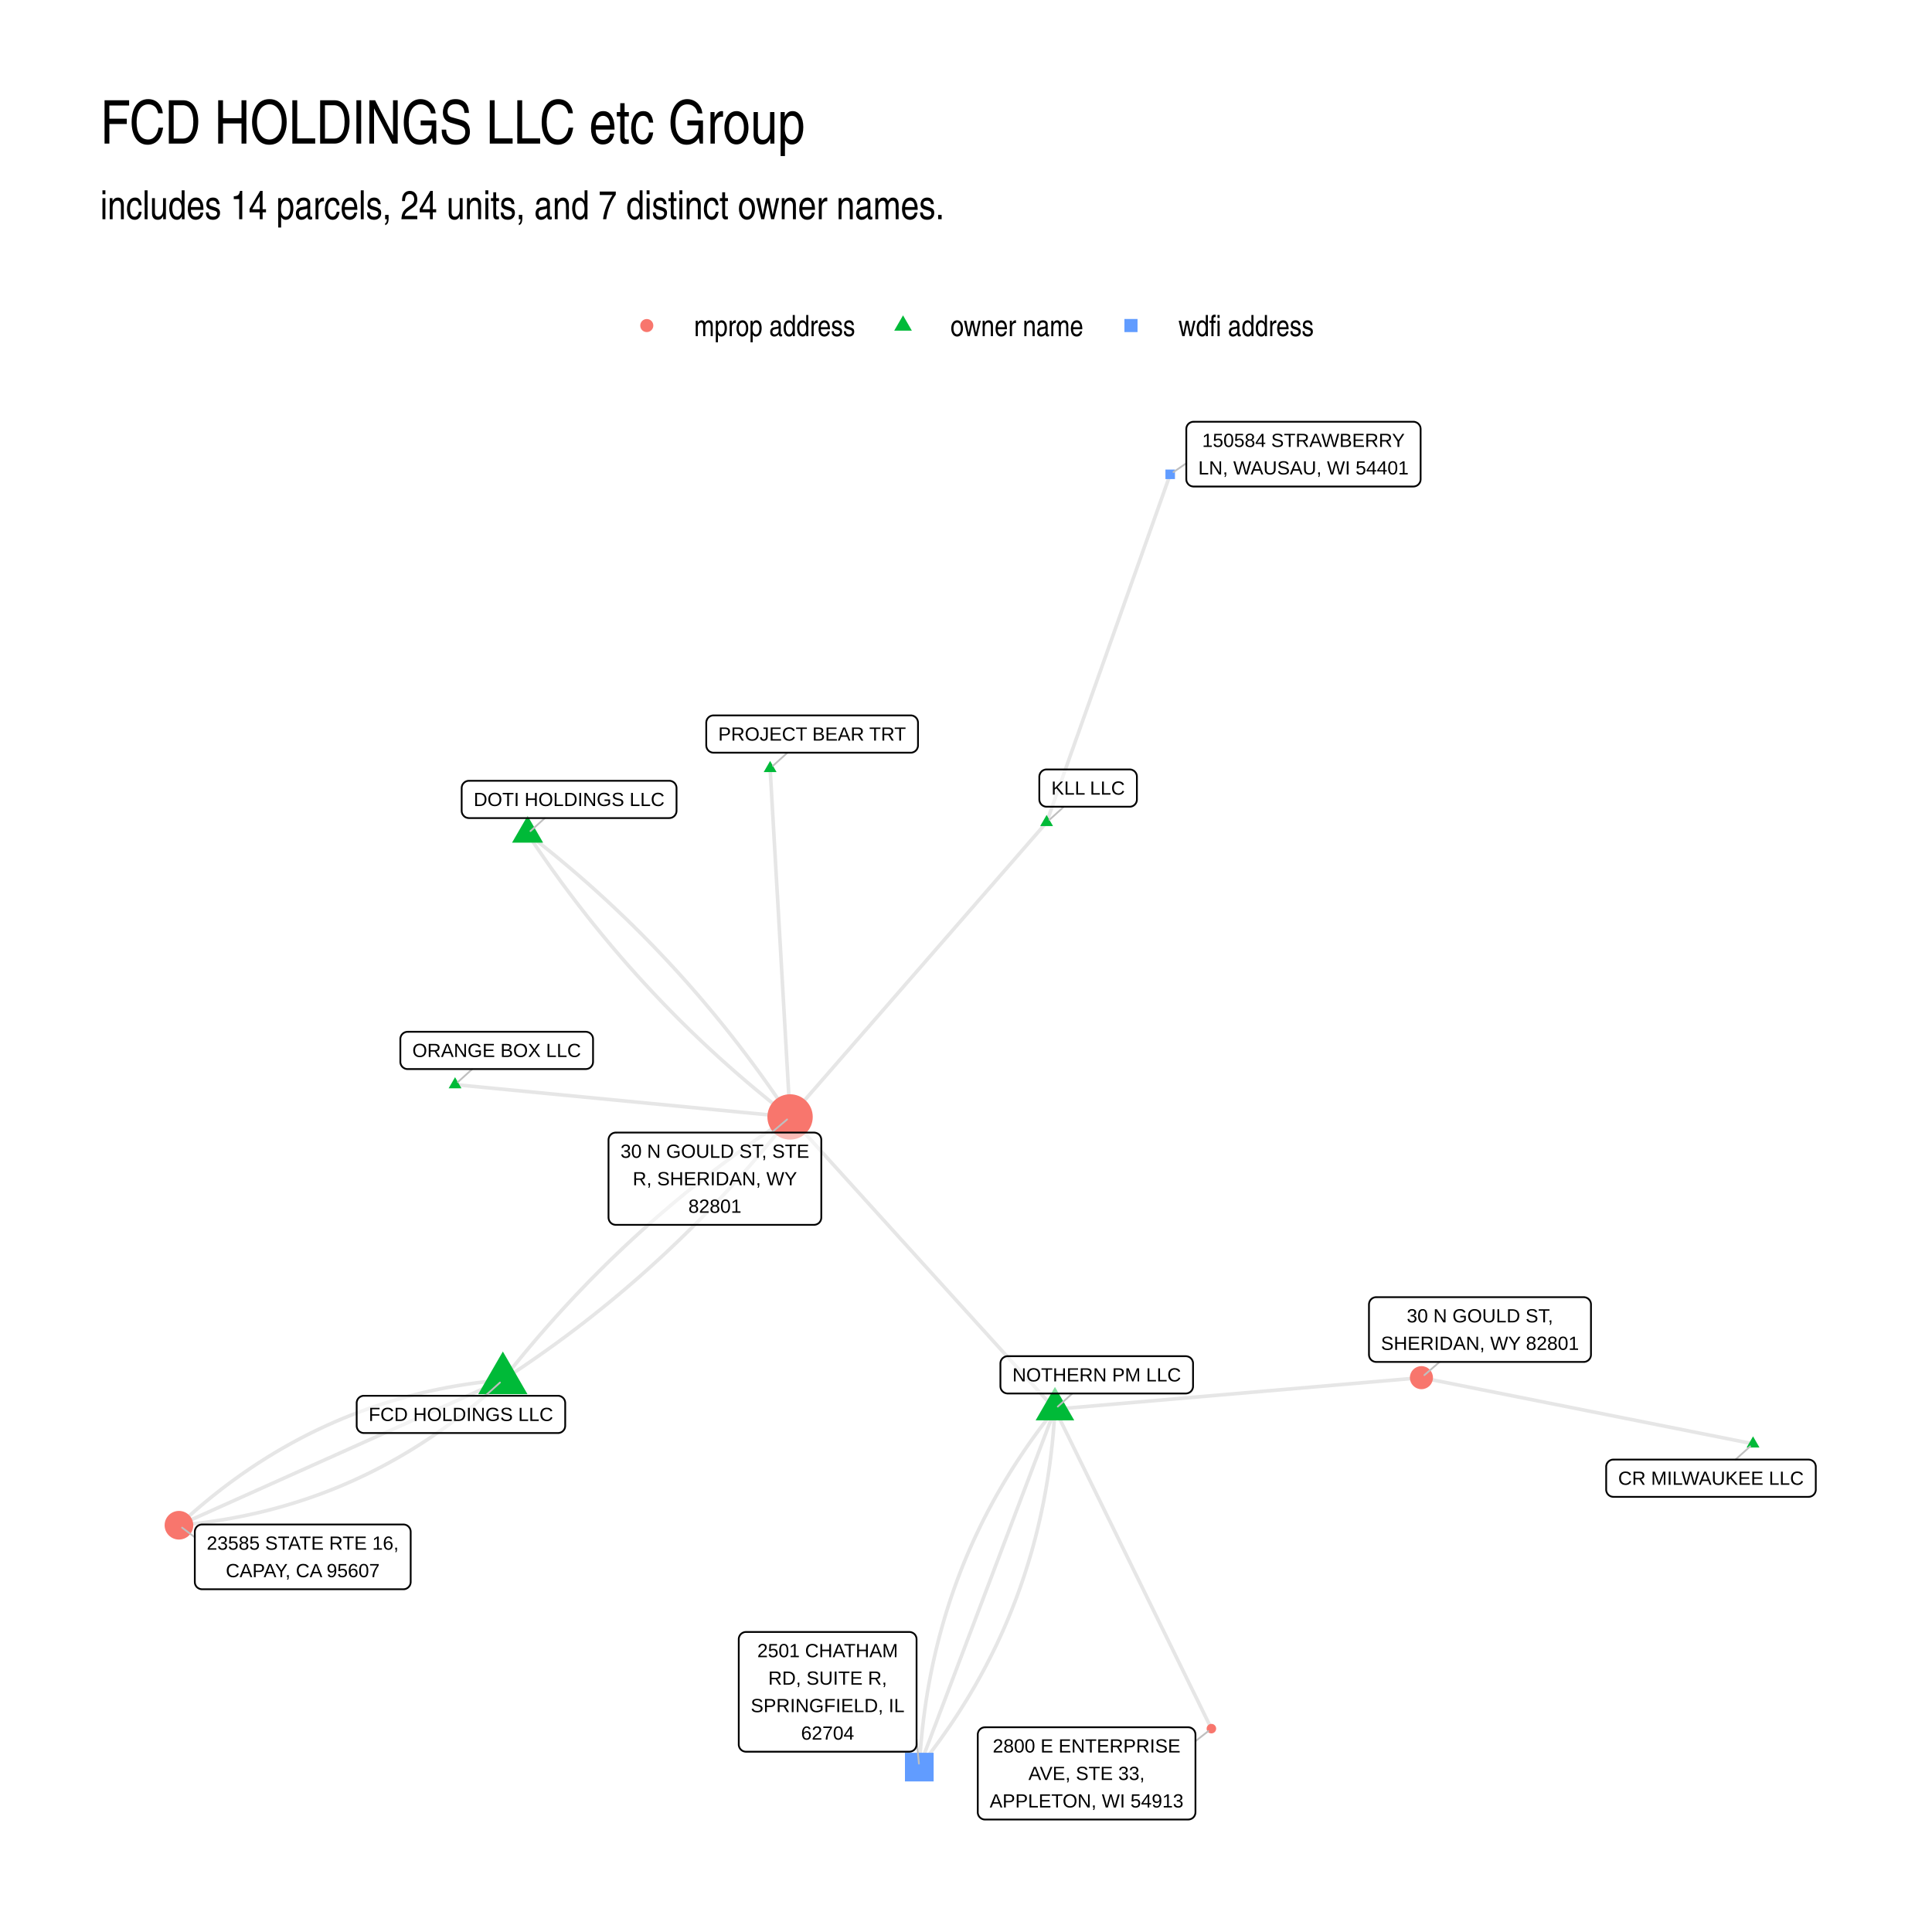
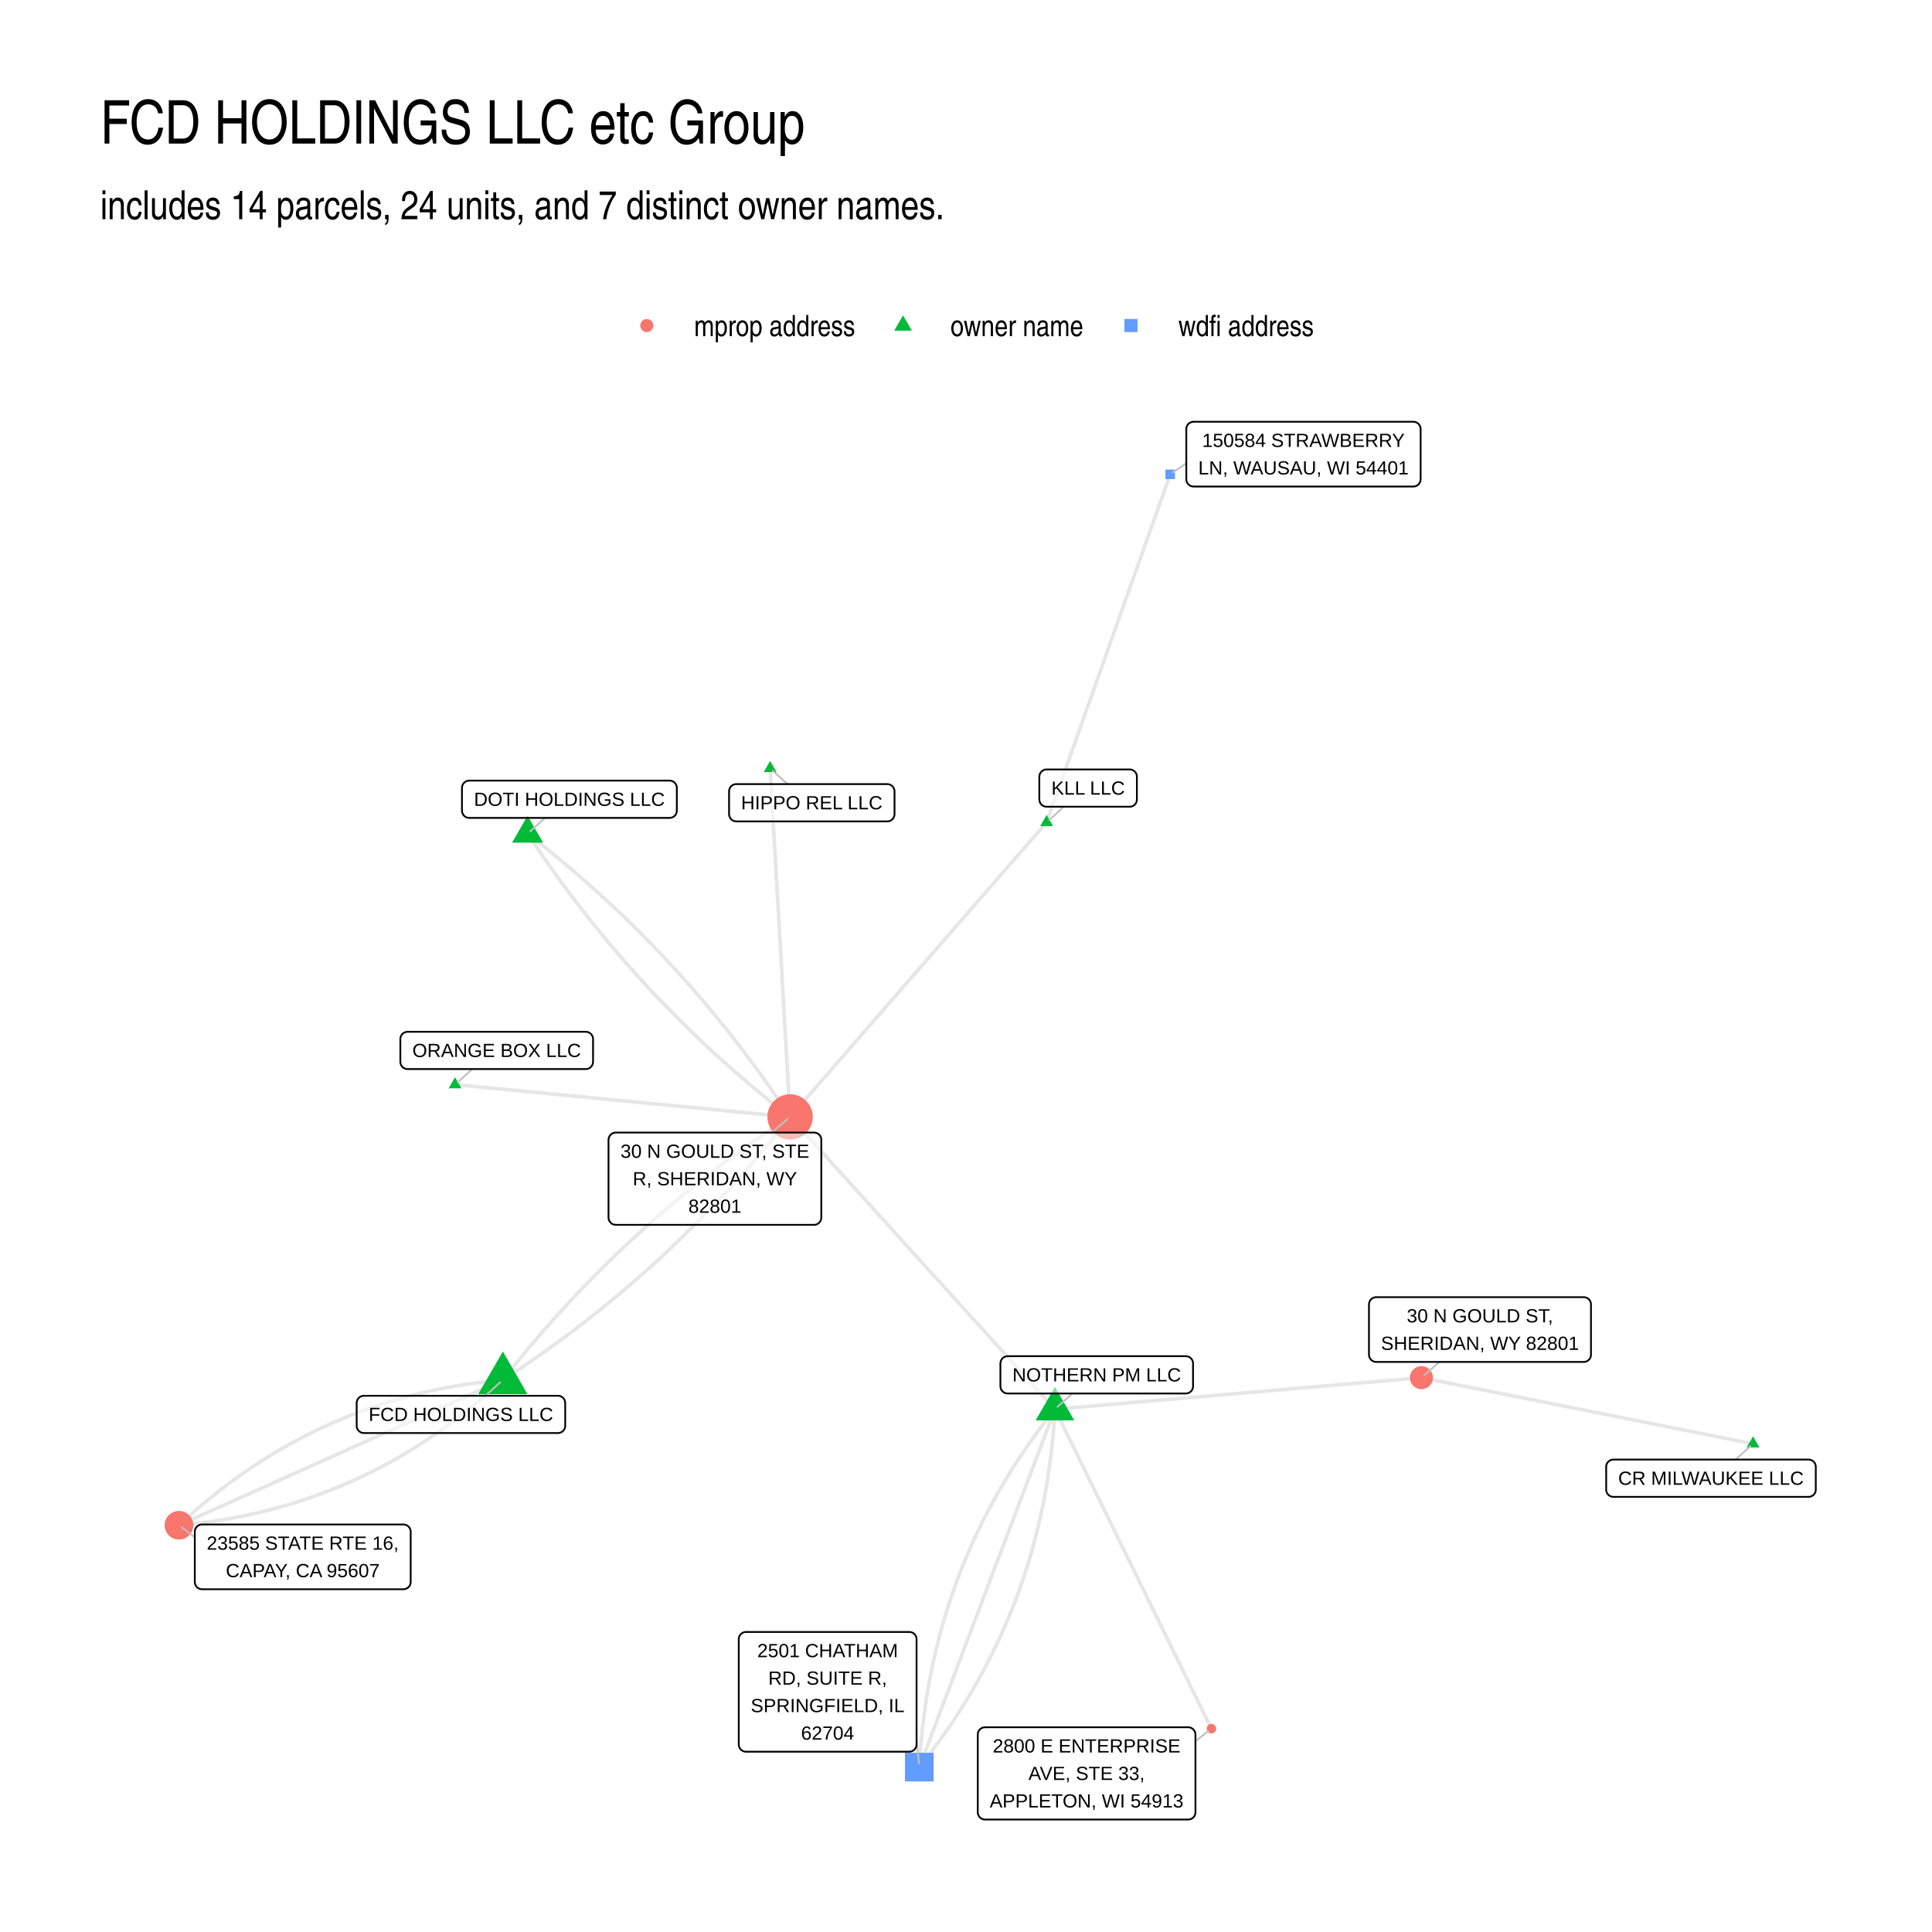
<svg xmlns="http://www.w3.org/2000/svg" width="768" height="768" viewBox="0 0 576 576">
  <g class="svglite">
    <defs>
      <style>.svglite line,.svglite polyline,.svglite polygon,.svglite path,.svglite circle{fill:none;stroke:#000000;stroke-linecap:round;stroke-linejoin:round;stroke-miterlimit:10.00}.svglite text{white-space:pre}.svglite g.glyphgroup path{fill:inherit;stroke:none}</style>
    </defs>
    <rect width="100%" height="100%" style="stroke-linecap:round;stroke-linejoin:round;stroke-miterlimit:10.00;stroke:none;fill:#FFFFFF" />
    <defs>
      <clipPath id="cpMC4wMHw1NzYuMDB8MC4wMHw1NzYuMDA=">
        <path d="M0 0h576v576H0z" />
      </clipPath>
    </defs>
    <g clip-path="url(#cpMC4wMHw1NzYuMDB8MC4wMHw1NzYuMDA=)">
      <path d="M0 0h576v576H0z" style="stroke-width:1.07;stroke:none;fill:#FFFFFF" />
    </g>
    <defs>
      <clipPath id="cpMjkuODl8NTQ2LjExfDEyMi4xNHw1NDYuMTE=">
        <path d="M29.89 122.14h516.22v423.97H29.89z" />
      </clipPath>
    </defs>
    <g clip-path="url(#cpMjkuODl8NTQ2LjExfDEyMi4xNHw1NDYuMTE=)">
      <path d="m149.92 411.42-1.12.1-1.11.1-1.1.12-1.11.12-1.1.13-1.1.13-1.1.14-1.09.15-1.09.16-1.09.16-1.08.17-1.09.17-1.08.19-1.07.19-1.08.19-1.07.21-1.07.21-1.06.22-1.06.22-1.06.23-1.06.24-1.05.24-1.06.26-1.04.25-1.05.27-1.04.27-1.04.28-1.04.29-1.03.29-1.04.3-1.02.31-1.03.31-1.02.32-1.02.33-1.02.33-1.02.34-1.01.35-1.01.36-1 .36-1.01.37-1 .37-1 .39-.99.38-.99.4-.99.4-.99.41-.98.42-.98.42-.98.44-.98.43-.97.45-.97.45-.97.46-.96.46-.96.47-.96.48-.96.49-.95.49-.95.5-.95.51-.94.51-.94.52-.94.53-.94.53-.93.54-.93.55-.93.55-.92.57-.93.56-.91.58-.92.58-.91.59-.92.6-.9.6-.91.61-.9.62-.9.62-.9.63-.89.64-.89.64-.89.65-.89.66-.88.66-.88.67-.87.68-.88.69-.87.69-.87.7-.86.71-.87.71-.86.72-.86.73-.85.73-.85.74-.85.75-.85.75-.84.76-.84.77-.84.77m96.57-43.31.99-.65.98-.64.99-.65.98-.65.98-.66.98-.65.97-.66.97-.67.97-.67.97-.67.96-.67.96-.68.96-.67.96-.69.95-.68.96-.69.95-.69.94-.7.95-.69.94-.7.94-.71.93-.7.94-.71.93-.72.93-.71.92-.72.92-.72.93-.73.91-.73.92-.73.91-.73.91-.74.91-.74.91-.74.9-.75.9-.75.9-.75.9-.76.89-.75.89-.77.89-.76.88-.77.89-.77.88-.77.87-.78.88-.78.87-.78.87-.79.87-.79.86-.79.87-.79.86-.8.85-.8.86-.81.85-.81.85-.81.85-.81.84-.82.84-.82.84-.82.84-.82.83-.83.84-.83.83-.84.82-.84.83-.84.82-.84.82-.85.81-.85.82-.85.81-.86.81-.86.81-.86.8-.87.8-.86.8-.88.8-.87.79-.88.79-.88.79-.88.79-.89.78-.89.78-.89.78-.9.77-.9.78-.9.77-.9.77-.91.76-.91.77-.92.76-.91.75-.92.76-.93.75-.92.75-.93.75-.94.75-.93.74-.94.74-.94m78.97 87.14 1.1-.1 1.1-.09 1.11-.1 1.1-.09 1.1-.1 1.11-.09 1.1-.1 1.11-.09 1.1-.1 1.1-.09 1.11-.1 1.1-.09 1.1-.1 1.11-.09 1.1-.1 1.1-.09 1.11-.1 1.1-.09 1.11-.1 1.1-.09 1.1-.1 1.11-.09 1.1-.1 1.1-.09 1.11-.1 1.1-.09 1.11-.1 1.1-.09 1.1-.1 1.11-.09 1.1-.1 1.1-.09 1.11-.1 1.1-.09 1.1-.1 1.11-.09 1.1-.1 1.11-.09 1.1-.1 1.1-.09 1.11-.1 1.1-.09 1.1-.1 1.11-.09 1.1-.1 1.1-.09 1.11-.1 1.1-.09 1.11-.1 1.1-.09 1.1-.1 1.11-.09 1.1-.1 1.1-.09 1.11-.1 1.1-.09 1.11-.1 1.1-.09 1.1-.1 1.11-.09 1.1-.1 1.1-.09 1.11-.1 1.1-.09 1.1-.1 1.11-.09 1.1-.1 1.11-.09 1.1-.1 1.1-.09 1.11-.1 1.1-.09 1.1-.1 1.11-.09 1.1-.1 1.11-.09 1.1-.1 1.1-.09 1.11-.1 1.1-.09 1.1-.1 1.11-.09 1.1-.1 1.1-.09 1.11-.1 1.1-.09 1.11-.1 1.1-.09 1.1-.1 1.11-.09 1.1-.1 1.1-.09 1.11-.1 1.1-.09 1.1-.1 1.11-.09 1.1-.1 1.11-.09 1.1-.1m-109.26 9.41-.75.93-.74.94-.74.94-.72.95-.72.95-.72.95-.7.95-.7.96-.7.96-.68.96-.68.97-.67.96-.67.98-.65.97-.65.98-.65.98-.64.98-.63.99-.62.98-.62 1-.6.99-.61 1-.59 1-.59 1-.58 1.01-.58 1-.57 1.02-.56 1.01-.55 1.02-.55 1.02-.54 1.02-.53 1.03-.53 1.02-.52 1.04-.51 1.03-.5 1.04-.5 1.04-.49 1.04-.49 1.05-.48 1.05-.47 1.05-.46 1.05-.46 1.06-.45 1.06-.44 1.07-.44 1.06-.43 1.07-.42 1.07-.41 1.08-.41 1.08-.4 1.08-.4 1.08-.39 1.09-.38 1.09-.37 1.09-.37 1.09-.36 1.1-.35 1.1-.35 1.11-.34 1.1-.33 1.11-.32 1.11-.32 1.12-.31 1.12-.31 1.12-.3 1.12-.29 1.13-.28 1.13-.28 1.13-.27 1.14-.26 1.14-.26 1.14-.25 1.14-.24 1.15-.23 1.15-.23 1.15-.22 1.16-.22 1.16-.21 1.16-.2 1.16-.19 1.17-.19 1.17-.18 1.17-.17 1.18-.17 1.18-.15 1.18-.16 1.18-.14 1.19-.14 1.19-.13 1.19-.13 1.2-.11 1.2-.11 1.2-.11 1.2-.09 1.21-.09 1.21-.09 1.22-.07 1.21-.07 1.22M229.6 229.07l.06 1.05.06 1.05.06 1.05.06 1.05.06 1.05.06 1.05.06 1.05.06 1.05.06 1.05.06 1.05.06 1.05.06 1.05.06 1.05.06 1.05.06 1.05.06 1.05.06 1.05.06 1.05.06 1.05.06 1.05.06 1.05.06 1.05.06 1.05.06 1.05.06 1.05.06 1.05.06 1.05.06 1.04.06 1.05.06 1.05.06 1.05.06 1.05.06 1.05.06 1.05.06 1.05.07 1.05.06 1.05.06 1.05.06 1.05.06 1.05.06 1.05.06 1.05.06 1.05.06 1.05.06 1.05.06 1.05.06 1.05.06 1.05.06 1.05.06 1.05.06 1.05.06 1.05.06 1.05.06 1.05.06 1.05.06 1.05.06 1.05.06 1.05.06 1.05.06 1.05.06 1.05.06 1.05.06 1.05.06 1.05.06 1.05.06 1.05.06 1.05.06 1.05.06 1.05.06 1.05.06 1.04.06 1.05.06 1.05.06 1.05.06 1.05.06 1.05.06 1.05.06 1.05.06 1.05.06 1.05.06 1.05.06 1.05.06 1.05.06 1.05.06 1.05.06 1.05.06 1.05.06 1.05.06 1.05.06 1.05.06 1.05.06 1.05.06 1.05.06 1.05.06 1.05.06 1.05.06 1.05.06 1.05.06 1.05" style="stroke-width:1.07;stroke:#000000;stroke-opacity:0.10;stroke-linecap:butt" />
      <path d="m314.52 420.14-.8-.88-.8-.88-.8-.88-.79-.89-.8-.88-.8-.88-.8-.88-.79-.88-.8-.88-.8-.88-.8-.88-.8-.88-.79-.88-.8-.88-.8-.88-.8-.88-.79-.88-.8-.88-.8-.88-.8-.88-.79-.88-.8-.88-.8-.88-.8-.88-.79-.88-.8-.88-.8-.88-.8-.88-.8-.88-.79-.88-.8-.88-.8-.88-.8-.88-.79-.88-.8-.88-.8-.88-.8-.88-.79-.88-.8-.88-.8-.88-.8-.88-.79-.88-.8-.88-.8-.88-.8-.88-.79-.88-.8-.88-.8-.88-.8-.88-.8-.88-.79-.88-.8-.88-.8-.88-.8-.88-.79-.88-.8-.88-.8-.88-.8-.88-.79-.88-.8-.88-.8-.89-.8-.88-.79-.88-.8-.88-.8-.88-.8-.88-.8-.88-.79-.88-.8-.88-.8-.88-.8-.88-.79-.88-.8-.88-.8-.88-.8-.88-.79-.88-.8-.88-.8-.88-.8-.88-.79-.88-.8-.88-.8-.88-.8-.88-.8-.88-.79-.88-.8-.88-.8-.88-.8-.88-.79-.88-.8-.88-.8-.88-.8-.88-.79-.88-.8-.88-.8-.88-.8-.88-.79-.88-.8-.88-.8-.88m78.97 87.14-.41 1.07-.41 1.08-.41 1.08-.41 1.08-.41 1.07-.4 1.08-.41 1.08-.41 1.08-.41 1.08-.41 1.07-.41 1.08-.41 1.08-.4 1.08-.41 1.08-.41 1.07-.41 1.08-.41 1.08-.41 1.08-.4 1.07-.41 1.08-.41 1.08-.41 1.08-.41 1.08-.41 1.07-.41 1.08-.4 1.08-.41 1.08-.41 1.07-.41 1.08-.41 1.08-.41 1.08-.4 1.08-.41 1.07-.41 1.08-.41 1.08-.41 1.08-.41 1.08-.41 1.07-.4 1.08-.41 1.08-.41 1.08-.41 1.07-.41 1.08-.41 1.08-.41 1.08-.4 1.08-.41 1.07-.41 1.08-.41 1.08-.41 1.08-.41 1.07-.4 1.08-.41 1.08-.41 1.08-.41 1.08-.41 1.07-.41 1.08-.41 1.08-.4 1.08-.41 1.08-.41 1.07-.41 1.08-.41 1.08-.41 1.08-.4 1.07-.41 1.08-.41 1.08-.41 1.08-.41 1.08-.41 1.07-.41 1.08-.4 1.08-.41 1.08-.41 1.07-.41 1.08-.41 1.08-.41 1.08-.4 1.08-.41 1.07-.41 1.08-.41 1.08-.41 1.08-.41 1.08-.41 1.07-.4 1.08-.41 1.08-.41 1.08-.41 1.07-.41 1.08-.41 1.08-.4 1.08-.41 1.08-.41 1.07-.41 1.08-.41 1.08-.41 1.08-.41 1.07-.4 1.08-.41 1.08m40.44-106.7.47.96.47.96.47.96.47.96.47.97.47.96.47.96.48.96.47.96.47.97.47.96.47.96.47.96.47.96.47.97.47.96.48.96.47.96.47.96.47.96.47.97.47.96.47.96.47.96.47.96.48.97.47.96.47.96.47.96.47.96.47.97.47.96.47.96.47.96.48.96.47.97.47.96.47.96.47.96.47.96.47.97.47.96.47.96.48.96.47.96.47.97.47.96.47.96.47.96.47.96.47.97.48.96.47.96.47.96.47.96.47.97.47.96.47.96.47.96.47.96.48.97.47.96.47.96.47.96.47.96.47.97.47.96.47.96.47.96.48.96.47.97.47.96.47.96.47.96.47.96.47.97.47.96.47.96.48.96.47.96.47.97.47.96.47.96.47.96.47.96.47.96.47.97.48.96.47.96.47.96.47.96.47.97.47.96.47.96.47.96.47.96.48.97.47.96.47.96" style="stroke-width:1.07;stroke:#000000;stroke-opacity:0.10;stroke-linecap:butt" />
      <path d="m314.52 420.14-.07 1.21-.08 1.22-.08 1.21-.09 1.21-.1 1.21-.1 1.21-.11 1.2-.12 1.2-.12 1.19-.14 1.2-.13 1.19-.15 1.18-.15 1.19-.16 1.18-.17 1.18-.17 1.17-.18 1.18-.19 1.17-.19 1.16-.2 1.17-.21 1.16-.21 1.16-.22 1.15-.23 1.16-.24 1.15-.24 1.14-.25 1.15-.26 1.14-.26 1.14-.27 1.13-.28 1.14-.28 1.13-.29 1.12-.3 1.13-.3 1.12-.31 1.12-.32 1.11-.33 1.11-.33 1.11-.34 1.11-.35 1.1-.35 1.1-.36 1.1-.37 1.1-.37 1.09-.38 1.09-.39 1.09-.39 1.08-.4 1.08-.41 1.08-.42 1.07-.42 1.07-.43 1.07-.44 1.07-.44 1.06-.45 1.06-.46 1.06-.46 1.06-.47 1.05-.48 1.05-.48 1.04-.49 1.05-.5 1.04-.51 1.03-.51 1.04-.52 1.03-.53 1.03-.53 1.03-.54 1.02-.55 1.02-.55 1.02-.56 1.01-.57 1.01-.57 1.01-.59 1.01-.58 1-.6 1-.6 1-.61.99-.62.99-.62.99-.63.99-.64.98-.64.98-.65.98-.66.97-.67.97-.67.97-.68.96-.68.97-.69.96-.7.95-.71.96-.71.95-.72.95-.73.94-.73.94-.74.94-.75.94M149.92 411.42l-.98.43-.97.44-.98.44-.98.44-.97.43-.98.44-.97.44-.98.44-.97.44-.98.43-.97.44-.98.44-.97.44-.98.43-.97.44-.98.44-.98.44-.97.43-.98.44-.97.44-.98.44-.97.43-.98.44-.97.44-.98.44-.97.43-.98.44-.97.44-.98.44-.98.43-.97.44-.98.44-.97.44-.98.43-.97.44-.98.44-.97.44-.98.43-.97.44-.98.44-.97.44-.98.43-.98.44-.97.44-.98.44-.97.43-.98.44-.97.44-.98.44-.97.43-.98.44-.97.44-.98.44-.97.43-.98.44-.98.44-.97.44-.98.43-.97.44-.98.44-.97.44-.98.43-.97.44-.98.44-.97.44-.98.44-.97.43-.98.44-.98.44-.97.44-.98.43-.97.44-.98.44-.97.44-.98.43-.97.44-.98.44-.97.44-.98.43-.97.44-.98.44-.98.44-.97.43-.98.44-.97.44-.98.44-.97.43-.98.44-.97.44-.98.44-.97.43-.98.44-.98.44-.97.44-.98.43-.97.44-.98.44-.97.44-.98.43m469.3-24.29-1-.2-1-.2-1-.19-1-.2-1-.2-.99-.2-1-.2-1-.2-1-.2-1-.2-1-.2-1-.2-1-.2-.99-.19-1-.2-1-.2-1-.2-1-.2-1-.2-1-.2-.99-.2-1-.2-1-.2-1-.2-1-.19-1-.2-1-.2-1-.2-.99-.2-1-.2-1-.2-1-.2-1-.2-1-.2-1-.2-.99-.2-1-.19-1-.2-1-.2-1-.2-1-.2-1-.2-1-.2-.99-.2-1-.2-1-.2-1-.2-1-.19-1-.2-1-.2-.99-.2-1-.2-1-.2-1-.2-1-.2-1-.2-1-.2-1-.2-.99-.19-1-.2-1-.2-1-.2-1-.2-1-.2-1-.2-.99-.2-1-.2-1-.2-1-.2-1-.19-1-.2-1-.2-1-.2-.99-.2-1-.2-1-.2-1-.2-1-.2-1-.2-1-.2-.99-.19-1-.2-1-.2-1-.2-1-.2-1-.2-1-.2-1-.2-.99-.2-1-.2-1-.2-1-.2-1-.19-1-.2-1-.2-.99-.2-1-.2-1-.2-1-.2m-273.86.69.74-.94.74-.94.74-.94.75-.93.75-.93.76-.93.75-.92.76-.92.76-.92.76-.91.77-.91.77-.91.77-.91.77-.9.78-.9.78-.89.78-.9.78-.89.79-.88.79-.89.79-.88.79-.87.8-.88.8-.87.8-.87.8-.86.81-.87.81-.86.81-.85.81-.85.82-.85.82-.85.82-.85.82-.84.83-.83.83-.84.83-.83.84-.83.83-.83.84-.82.84-.82.85-.81.85-.82.85-.81.85-.81.85-.8.86-.8.86-.8.86-.79.87-.8.87-.79.87-.78.87-.78.87-.78.88-.78.88-.78.88-.77.89-.76.89-.77.89-.76.89-.76.9-.75.89-.76.91-.75.9-.74.9-.75.91-.74.91-.73.92-.74.91-.73.92-.73.92-.72.93-.72.92-.72.93-.72.93-.71.93-.71.94-.71.94-.7.94-.7.95-.7.94-.69.95-.69.95-.69.96-.69.95-.68.96-.68.96-.68.97-.67.96-.67.97-.67.98-.66.97-.66.98-.66.98-.65.98-.65.98-.65.99-.65.99-.64" style="stroke-width:1.07;stroke:#000000;stroke-opacity:0.10;stroke-linecap:butt" />
      <path d="m149.92 411.42-.84.77-.84.77-.85.76-.84.76-.85.74-.85.74-.86.74-.85.72-.86.72-.87.72-.86.7-.87.7-.87.69-.88.69-.87.68-.88.67-.89.66-.88.66-.89.65-.89.65-.89.63-.9.63-.9.63-.9.61-.91.61-.91.61-.91.59-.91.59-.92.58-.92.58-.92.57-.92.56-.93.55-.93.55-.93.54-.94.53-.94.53-.94.52-.94.51-.95.51-.95.5-.95.49-.96.49-.96.48-.96.47-.96.46-.97.46-.97.45-.97.45-.98.44-.98.43-.98.42-.98.42-.99.41-.99.4-.99.4-1 .39-.99.38-1 .37-1.01.37-1 .36-1.01.36-1.01.35-1.02.34-1.02.33-1.02.33-1.02.32-1.03.31-1.03.31-1.03.3-1.03.29-1.04.29-1.04.28-1.04.27-1.05.27-1.05.26-1.05.25-1.05.24-1.06.24-1.06.23-1.06.23-1.07.21-1.06.21-1.08.21-1.07.19-1.08.19-1.07.19-1.09.17-1.08.17-1.09.16-1.09.16-1.09.15-1.1.14-1.1.13-1.1.13-1.11.12-1.1.12-1.11.1-1.12.1m103.94-206.17.66.99.66.98.66.99.66.98.67.98.67.97.67.97.68.97.68.97.68.97.68.96.69.96.69.95.69.96.69.95.7.95.7.94.7.94.71.94.71.94.71.93.71.93.72.93.72.93.72.92.72.92.73.92.73.91.73.91.74.91.74.91.74.9.74.9.75.9.75.89.75.9.76.88.75.89.76.88.77.89.76.87.77.88.77.87.78.87.77.87.78.86.79.86.78.86.79.86.79.85.79.85.8.85.8.84.8.84.8.84.81.84.81.83.81.83.82.83.81.83.82.82.83.82.82.81.83.82.83.81.84.81.84.8.84.81.84.8.84.79.85.8.85.79.86.79.85.78.86.79.86.78.87.78.87.77.87.77.87.77.87.77.88.76.88.76.89.76.88.76.89.75.89.75.9.75.9.74.9.74.9.74.9.74.91.73.91.73.92.73.91.72.92.72.93.72.92.72m76.48-87.82-.77.89-.78.88-.77.89-.77.89-.77.88-.78.89-.77.89-.77.89-.77.88-.78.89-.77.89-.77.88-.77.89-.78.89-.77.89-.77.88-.77.89-.78.89-.77.88-.77.89-.77.89-.78.88-.77.89-.77.89-.77.89-.78.88-.77.89-.77.89-.77.88-.78.89-.77.89-.77.89-.77.88-.78.89-.77.89-.77.88-.77.89-.78.89-.77.88-.77.89-.77.89-.78.89-.77.88-.77.89-.77.89-.78.88-.77.89-.77.89-.77.89-.78.88-.77.89-.77.89-.77.88-.78.89-.77.89-.77.88-.77.89-.78.89-.77.89-.77.88-.77.89-.78.89-.77.88-.77.89-.77.89-.78.89-.77.88-.77.89-.77.89-.78.88-.77.89-.77.89-.77.88-.78.89-.77.89-.77.89-.77.88-.78.89-.77.89-.77.88-.77.89-.78.89-.77.89-.77.88-.77.89-.78.89-.77.88-.77.89-.77.89-.78.88-.77.89-.77.89-.77.89-.78.88-.77.89-.77.89-.77.88-.78.89-.77.89m76.48-87.82.37-1.05.37-1.05.38-1.05.37-1.04.37-1.05.37-1.05.38-1.05.37-1.05.37-1.04.37-1.05.37-1.05.38-1.05.37-1.05.37-1.05.37-1.04.38-1.05.37-1.05.37-1.05.37-1.05.37-1.04.38-1.05.37-1.05.37-1.05.37-1.05.38-1.05.37-1.04.37-1.05.37-1.05.37-1.05.38-1.05.37-1.04.37-1.05.37-1.05.38-1.05.37-1.05.37-1.05.37-1.04.37-1.05.38-1.05.37-1.05.37-1.05.37-1.04.38-1.05.37-1.05.37-1.05.37-1.05.38-1.05.37-1.04.37-1.05.37-1.05.37-1.05.38-1.05.37-1.04.37-1.05.37-1.05.38-1.05.37-1.05.37-1.05.37-1.04.37-1.05.38-1.05.37-1.05.37-1.05.37-1.04.38-1.05.37-1.05.37-1.05.37-1.05.37-1.05.38-1.04.37-1.05.37-1.05.37-1.05.38-1.05.37-1.04.37-1.05.37-1.05.37-1.05.38-1.05.37-1.05.37-1.04.37-1.05.38-1.05.37-1.05.37-1.05.37-1.04.37-1.05.38-1.05.37-1.05.37-1.05.37-1.05.38-1.04.37-1.05.37-1.05.37-1.05.37-1.05.38-1.04.37-1.05.37-1.05M135.67 323.36l1 .1 1.01.1 1.01.09 1.01.1 1.01.1 1.01.09 1.01.1 1.01.1 1.01.1 1.01.09 1 .1 1.01.1 1.01.1 1.01.09 1.01.1 1.01.1 1.01.1 1.01.09 1.01.1 1 .1 1.01.09 1.01.1 1.01.1 1.01.1 1.01.09 1.01.1 1.01.1 1.01.1 1 .09 1.01.1 1.01.1 1.01.1 1.01.09 1.01.1 1.01.1 1.01.1 1.01.09 1.01.1 1 .1 1.01.09 1.01.1 1.01.1 1.01.1 1.01.09 1.01.1 1.01.1 1.01.1 1 .09 1.01.1 1.01.1 1.01.1 1.01.09 1.01.1 1.01.1 1.01.09 1.01.1 1.01.1 1 .1 1.01.09 1.01.1 1.01.1 1.01.1 1.01.09 1.01.1 1.01.1 1.01.1 1 .09 1.01.1 1.01.1 1.01.1 1.01.09 1.01.1 1.01.1 1.01.09 1.01.1 1 .1 1.01.1 1.01.09 1.01.1 1.01.1 1.01.1 1.01.09 1.01.1 1.01.1 1.01.1 1 .09 1.01.1 1.01.1 1.01.09 1.01.1 1.01.1 1.01.1 1.01.09 1.01.1 1 .1 1.01.1 1.01.09 1.01.1 1.01.1m-78.26-84.44.93.71.92.72.92.72.91.73.92.73.91.73.91.73.9.73.91.74.9.74.89.75.9.75.89.75.89.75.88.75.89.76.88.76.88.77.87.76.88.77.87.77.86.78.87.78.86.78.86.78.85.79.86.78.85.8.85.79.84.8.84.8.84.8.84.81.84.8.83.82.83.81.82.82.83.82.82.82.81.82.82.83.81.83.81.83.81.84.8.84.8.84.8.85.8.84.79.85.79.86.79.85.79.86.78.86.78.87.77.86.78.87.77.88.77.87.76.88.77.88.76.88.76.89.75.89.75.89.75.9.75.89.74.9.74.91.74.9.74.91.73.91.73.92.73.91.72.92.72.93.72.92.72.93.71.93.72.94.7.93.71.94.7.94.7.95.7.95.69.95.7.95.68.96.69.96.68.96.69.96.67.97.68.97.67.97.67.98.67.98.66.98.67.98.65.99.66.99" style="stroke-width:1.07;stroke:#000000;stroke-opacity:0.10;stroke-linecap:butt" />
      <path d="m149.92 402.94 7.34 12.72h-14.69zm164.6 10.55 5.75 9.97h-11.51zM229.6 226.86l1.92 3.32h-3.83zm293.05 201.37 1.91 3.32h-3.83zM157.29 243.21l4.63 8.02h-9.26zm154.74-.24 1.91 3.31h-3.82zm-176.36 78.18 1.91 3.32h-3.83z" style="stroke-width:0.71;stroke:none;fill:#00BA38" />
      <circle cx="53.35" cy="454.73" r="4.27" style="stroke-width:0.71;stroke:none;fill:#F8766D" />
      <circle cx="235.55" cy="333" r="6.76" style="stroke-width:0.71;stroke:none;fill:#F8766D" />
      <circle cx="423.78" cy="410.73" r="3.44" style="stroke-width:0.71;stroke:none;fill:#F8766D" />
      <path d="M269.8 531.11h8.55v-8.54h-8.55z" style="stroke-width:0.71;stroke:none;fill:#619CFF" />
      <circle cx="361.16" cy="515.37" r="1.42" style="stroke-width:0.71;stroke:none;fill:#F8766D" />
      <path d="M347.46 142.83h2.84v-2.84h-2.84z" style="stroke-width:0.71;stroke:none;fill:#619CFF" />
-       <path d="m144.7 416.13 4.36-3.94m170.65 3.26-4.34 3.91M234.78 224.4l-4.32 3.9m286.97 206.85 4.36-3.93M162.45 243.9l-4.3 3.88m159.04-7.27-4.3 3.89M140.8 318.73l-4.28 3.86M58.08 458.32l-3.79-2.87m175.76-117.79 4.61-3.91m194.54 72.29-4.54 3.93m-151.4 108.59.71 7.24m82.44-6.69 3.83-3.01m-6.56-377.99-3.82 2.63" style="stroke-width:0.53;stroke:#BFBFBF" />
+       <path d="m144.7 416.13 4.42-4m170.59 3.32-4.4 3.97M234.8 233.77l-4.41-3.98m287.04 205.36 4.43-3.99M162.5 243.85l-4.42 3.99m159.11-7.33-4.37 3.95M140.8 318.73l-4.34 3.92M58.08 458.32l-3.88-2.94m175.85-117.72 4.69-3.97m194.46 72.35-4.61 3.99M273.26 518.56l.71 7.22m82.44-6.67 3.91-3.08m-6.64-377.92-3.92 2.69" style="stroke-width:0.53;stroke:#BFBFBF" />
      <path d="M108.5 427.24h57.85-.09l.35-.01.34-.07.32-.13.3-.17.27-.22.23-.26.19-.29.13-.32.09-.34.03-.35h0v-6.79h0l-.03-.35-.09-.34-.13-.32-.19-.29-.23-.26-.27-.22-.3-.17-.32-.13-.34-.07-.26-.01H108.5l.26.01-.35-.01-.35.04-.33.1-.31.15-.29.19-.25.24-.21.28-.16.31-.11.33-.06.34v6.97-.17.35l.06.34.11.33.16.31.21.28.25.24.29.19.31.15.33.1.35.04z" style="stroke-width:0.53;fill:#FFFFFF;fill-opacity:0.50" />
      <text x="137.42" y="423.64" lengthAdjust="spacingAndGlyphs" style="font-size:5.69px;font-family:&quot;Liberation Sans&quot;" text-anchor="middle" textLength="54.97">FCD HOLDINGS LLC</text>
      <path d="M300.42 415.45h53.11-.08l.34-.02.35-.07.32-.12.3-.17.27-.22.23-.26.19-.3.13-.32.09-.34.02-.34h0v-6.8h0l-.02-.35-.09-.33-.13-.32-.19-.3-.23-.26-.27-.22-.3-.17-.32-.12-.35-.07-.26-.02h-53.11l.26.02-.35-.02-.34.04-.34.1-.31.15-.29.2-.25.24-.21.28-.16.3-.11.33-.05.35-.01.17v6.8l.01-.18v.35l.05.34.11.33.16.31.21.28.25.24.29.2.31.15.34.09.34.05z" style="stroke-width:0.53;fill:#FFFFFF;fill-opacity:0.50" />
      <text x="326.98" y="411.85" lengthAdjust="spacingAndGlyphs" style="font-size:5.69px;font-family:&quot;Liberation Sans&quot;" text-anchor="middle" textLength="50.23">NOTHERN PM LLC</text>
-       <path d="M212.72 224.4h58.81-.09l.35-.01.34-.07.32-.13.3-.17.27-.22.23-.26.19-.29.13-.32.09-.34.03-.35h0v-6.79h0l-.03-.35-.09-.34-.13-.32-.19-.29-.23-.26-.27-.22-.3-.18-.32-.12-.34-.07-.26-.01h-58.81l.26.01-.34-.01-.35.04-.33.1-.32.14-.28.2-.25.24-.21.28-.16.31-.11.33-.06.34-.01.18v6.79l.01-.17v.35l.06.34.11.33.16.31.21.27.25.25.28.19.32.15.33.1.35.04z" style="stroke-width:0.53;fill:#FFFFFF;fill-opacity:0.50" />
-       <text x="242.12" y="220.8" lengthAdjust="spacingAndGlyphs" style="font-size:5.69px;font-family:&quot;Liberation Sans&quot;" text-anchor="middle" textLength="55.92">PROJECT BEAR TRT</text>
+       <path d="M219.52 244.89h45.01-.09l.35-.02.34-.07.32-.12.3-.17.27-.22.23-.26.19-.3.14-.32.08-.34.03-.34h0v-6.8h0l-.03-.35-.08-.33-.14-.32-.19-.3-.23-.26-.27-.22-.3-.17-.32-.12-.34-.07-.26-.02h-45.01l.26.02-.34-.02-.35.04-.33.1-.32.15-.28.2-.25.24-.21.28-.16.3-.11.33-.06.35-.01.17v6.8l.01-.18v.35l.06.34.11.33.16.31.21.28.25.24.28.2.32.15.33.09.35.05z" style="stroke-width:0.53;fill:#FFFFFF;fill-opacity:0.50" />
+       <text x="242.02" y="241.29" lengthAdjust="spacingAndGlyphs" style="font-size:5.69px;font-family:&quot;Liberation Sans&quot;" text-anchor="middle" textLength="42.12">HIPPO REL LLC</text>
      <path d="M481.02 446.27h58.17l-.08-.01.34-.01.34-.07.33-.12.3-.18.27-.22.23-.26.19-.29.13-.32.09-.34.02-.34h0v-6.8h0l-.02-.35-.09-.33-.13-.32-.19-.3-.23-.26-.27-.22-.3-.17-.33-.13-.34-.06-.26-.02h-58.17l.26.02-.35-.02-.35.04-.33.1-.31.15-.29.2-.25.24-.21.28-.16.3-.11.33-.06.35v6.97-.18.35l.06.34.11.33.16.31.21.28.25.24.29.2.31.15.33.09.35.04z" style="stroke-width:0.53;fill:#FFFFFF;fill-opacity:0.50" />
      <text x="510.11" y="442.67" lengthAdjust="spacingAndGlyphs" style="font-size:5.69px;font-family:&quot;Liberation Sans&quot;" text-anchor="middle" textLength="55.3">CR MILWAUKEE LLC</text>
-       <path d="M139.8 243.9h59.74l-.09-.01.35-.01.34-.07.33-.12.3-.18.27-.22.23-.26.18-.29.14-.32.08-.34.03-.34h0v-6.8h0l-.03-.35-.08-.33-.14-.32-.18-.3-.23-.26-.27-.22-.3-.17-.33-.13-.34-.07-.26-.01H139.8l.26.01-.34-.01-.35.04-.33.1-.32.15-.28.2-.25.24-.21.27-.17.31-.11.33-.05.35-.01.17v6.8l.01-.18v.35l.05.34.11.33.17.31.21.28.25.24.28.2.32.15.33.09.35.04z" style="stroke-width:0.53;fill:#FFFFFF;fill-opacity:0.50" />
-       <text x="169.67" y="240.3" lengthAdjust="spacingAndGlyphs" style="font-size:5.69px;font-family:&quot;Liberation Sans&quot;" text-anchor="middle" textLength="56.86">DOTI HOLDINGS LLC</text>
+       <path d="M139.89 243.85h59.74l-.08-.01.34-.01.35-.07.32-.12.3-.18.27-.22.23-.26.19-.29.13-.32.09-.34.02-.34h0v-6.8h0l-.02-.35-.09-.33-.13-.32-.19-.3-.23-.26-.27-.22-.3-.17-.32-.13-.35-.06-.26-.02h-59.74l.27.02-.35-.02-.35.04-.33.1-.32.15-.28.2-.25.24-.21.28-.16.3-.11.33-.06.35-.01.17v6.8l.01-.18v.35l.06.34.11.33.16.31.21.28.25.24.28.2.32.15.33.09.35.04z" style="stroke-width:0.53;fill:#FFFFFF;fill-opacity:0.50" />
+       <text x="169.76" y="240.25" lengthAdjust="spacingAndGlyphs" style="font-size:5.69px;font-family:&quot;Liberation Sans&quot;" text-anchor="middle" textLength="56.86">DOTI HOLDINGS LLC</text>
      <path d="M312.02 240.51h24.77-.08l.35-.01.34-.07.32-.12.3-.18.27-.22.23-.26.19-.29.13-.32.09-.34.02-.35h0v-6.79h0l-.02-.35-.09-.34-.13-.32-.19-.29-.23-.26-.27-.22-.3-.17-.32-.13-.34-.07-.27-.01h-24.77l.26.01-.34-.01-.35.04-.33.1-.32.15-.28.19-.25.25-.21.27-.16.31-.11.33-.06.34-.01.18v6.79l.01-.17v.35l.06.34.11.33.16.31.21.28.25.24.28.19.32.15.33.1.35.04z" style="stroke-width:0.53;fill:#FFFFFF;fill-opacity:0.50" />
      <text x="324.41" y="236.91" lengthAdjust="spacingAndGlyphs" style="font-size:5.69px;font-family:&quot;Liberation Sans&quot;" text-anchor="middle" textLength="21.89">KLL LLC</text>
      <path d="M121.52 318.73h53.13-.09l.35-.02.34-.07.32-.12.3-.17.27-.22.23-.26.19-.3.14-.32.08-.33.03-.35h0v-6.8h0l-.03-.34-.08-.34-.14-.32-.19-.29-.23-.26-.27-.22-.3-.18-.32-.12-.34-.07-.26-.02h-53.13l.26.02-.35-.02-.34.05-.34.09-.31.15-.29.2-.25.24-.21.28-.16.31-.11.33-.06.34v6.97-.17.34l.06.35.11.33.16.3.21.28.25.24.29.2.31.15.34.1.34.04z" style="stroke-width:0.53;fill:#FFFFFF;fill-opacity:0.50" />
      <text x="148.08" y="315.13" lengthAdjust="spacingAndGlyphs" style="font-size:5.69px;font-family:&quot;Liberation Sans&quot;" text-anchor="middle" textLength="50.25">ORANGE BOX LLC</text>
      <path d="M60.24 473.81h60.04-.09l.35-.01.34-.07.32-.13.3-.17.27-.22.23-.26.19-.29.13-.32.09-.34.03-.35h0v-14.99h0l-.03-.34-.09-.34-.13-.32-.19-.3-.23-.26-.27-.22-.3-.17-.32-.12-.34-.07-.26-.02H60.24l.26.02-.35-.02-.34.05-.34.09-.31.15-.29.2-.25.24-.21.28-.16.31-.11.33-.05.34-.01.17v14.99l.01-.17v.35l.05.34.11.33.16.31.21.28.25.24.29.19.31.15.34.1.34.04z" style="stroke-width:0.53;fill:#FFFFFF;fill-opacity:0.50" />
      <text x="90.26" y="462.02" lengthAdjust="spacingAndGlyphs" style="font-size:5.69px;font-family:&quot;Liberation Sans&quot;" text-anchor="middle" textLength="57.16">23585 STATE RTE 16,</text>
      <text x="90.26" y="470.21" lengthAdjust="spacingAndGlyphs" style="font-size:5.69px;font-family:&quot;Liberation Sans&quot;" text-anchor="middle" textLength="45.83">CAPAY, CA 95607</text>
      <path d="M183.58 365.17h59.12-.09l.35-.02.34-.07.32-.12.31-.18.27-.21.23-.27.18-.29.14-.32.08-.34.03-.34h0v-23.19h0l-.03-.34-.08-.34-.14-.32-.18-.3-.23-.26-.27-.22-.31-.17-.32-.12-.34-.07-.26-.02h-59.12l.26.02-.34-.02-.35.05-.33.09-.32.15-.28.2-.25.24-.21.28-.16.31-.11.32-.06.35-.01.17v23.19l.01-.18v.35l.06.34.11.33.16.31.21.28.25.24.28.2.32.15.33.09.35.05z" style="stroke-width:0.53;fill:#FFFFFF;fill-opacity:0.50" />
      <text x="213.14" y="345.18" lengthAdjust="spacingAndGlyphs" style="font-size:5.69px;font-family:&quot;Liberation Sans&quot;" text-anchor="middle" textLength="56.23">30 N GOULD ST, STE</text>
      <text x="213.14" y="353.37" lengthAdjust="spacingAndGlyphs" style="font-size:5.69px;font-family:&quot;Liberation Sans&quot;" text-anchor="middle" textLength="49">R, SHERIDAN, WY</text>
      <text x="213.14" y="361.57" lengthAdjust="spacingAndGlyphs" style="font-size:5.69px;font-family:&quot;Liberation Sans&quot;" text-anchor="middle" textLength="15.78">82801</text>
      <path d="M410.3 406.04h61.87-.09l.35-.01.34-.07.32-.13.3-.17.27-.22.23-.26.19-.29.14-.32.08-.34.03-.35h0v-14.99h0l-.03-.34-.08-.34-.14-.32-.19-.3-.23-.26-.27-.22-.3-.17-.32-.12-.34-.07-.26-.02H410.3l.26.02-.34-.02-.35.05-.33.09-.32.15-.28.2-.25.24-.21.28-.16.31-.11.33-.06.34-.01.17v14.99l.01-.17v.35l.06.34.11.33.16.31.21.28.25.24.28.19.32.15.33.1.35.04z" style="stroke-width:0.53;fill:#FFFFFF;fill-opacity:0.50" />
      <text x="441.23" y="394.25" lengthAdjust="spacingAndGlyphs" style="font-size:5.69px;font-family:&quot;Liberation Sans&quot;" text-anchor="middle" textLength="43.59">30 N GOULD ST,</text>
      <text x="441.23" y="402.44" lengthAdjust="spacingAndGlyphs" style="font-size:5.69px;font-family:&quot;Liberation Sans&quot;" text-anchor="middle" textLength="58.98">SHERIDAN, WY 82801</text>
      <path d="M222.41 522.25h48.69-.09l.35-.02.34-.07.33-.12.3-.17.27-.22.23-.26.18-.3.14-.32.08-.34.03-.34h0v-31.38h0l-.03-.35-.08-.34-.14-.32-.18-.29-.23-.26-.27-.22-.3-.17-.33-.13-.34-.07-.26-.01h-48.69l.26.01-.35-.01-.35.04-.33.1-.31.15-.29.19-.25.25-.21.27-.16.31-.11.33-.06.34v31.56-.18.35l.06.34.11.33.16.31.21.28.25.24.29.2.31.15.33.09.35.05z" style="stroke-width:0.53;fill:#FFFFFF;fill-opacity:0.50" />
      <text x="246.75" y="494.06" lengthAdjust="spacingAndGlyphs" style="font-size:5.69px;font-family:&quot;Liberation Sans&quot;" text-anchor="middle" textLength="41.91">2501 CHATHAM</text>
      <text x="246.75" y="502.26" lengthAdjust="spacingAndGlyphs" style="font-size:5.69px;font-family:&quot;Liberation Sans&quot;" text-anchor="middle" textLength="35.39">RD, SUITE R,</text>
      <text x="246.75" y="510.45" lengthAdjust="spacingAndGlyphs" style="font-size:5.69px;font-family:&quot;Liberation Sans&quot;" text-anchor="middle" textLength="45.81">SPRINGFIELD, IL</text>
      <text x="246.75" y="518.65" lengthAdjust="spacingAndGlyphs" style="font-size:5.69px;font-family:&quot;Liberation Sans&quot;" text-anchor="middle" textLength="15.78">62704</text>
      <path d="M293.67 542.47h60.58-.09l.35-.02.34-.07.32-.12.31-.17.27-.22.23-.26.18-.3.14-.32.08-.33.03-.35h0v-23.19h0l-.03-.34-.08-.34-.14-.32-.18-.29-.23-.26-.27-.22-.31-.18-.32-.12-.34-.07-.26-.02h-60.58l.26.02-.35-.01-.35.04-.33.09-.31.15-.29.2-.25.24-.21.28-.16.31-.11.33-.06.34v23.36-.17.34l.06.35.11.33.16.3.21.28.25.24.29.2.31.15.33.1.35.04z" style="stroke-width:0.53;fill:#FFFFFF;fill-opacity:0.50" />
      <text x="323.96" y="522.48" lengthAdjust="spacingAndGlyphs" style="font-size:5.69px;font-family:&quot;Liberation Sans&quot;" text-anchor="middle" textLength="55.94">2800 E ENTERPRISE</text>
      <text x="323.96" y="530.67" lengthAdjust="spacingAndGlyphs" style="font-size:5.69px;font-family:&quot;Liberation Sans&quot;" text-anchor="middle" textLength="34.66">AVE, STE 33,</text>
      <text x="323.96" y="538.87" lengthAdjust="spacingAndGlyphs" style="font-size:5.69px;font-family:&quot;Liberation Sans&quot;" text-anchor="middle" textLength="57.7">APPLETON, WI 54913</text>
      <path d="M355.84 145.05h65.54-.09l.35-.02.34-.07.32-.12.31-.17.26-.22.23-.26.19-.3.14-.32.08-.34.03-.34h0V127.9h0l-.03-.35-.08-.34-.14-.32-.19-.29-.23-.26-.26-.22-.31-.17-.32-.13-.34-.07-.26-.01h-65.54l.26.01-.35-.01-.34.04-.33.1-.32.15-.28.19-.25.24-.21.28-.17.31-.11.33-.05.34-.01.18v14.99l.01-.18v.35l.05.35.11.32.17.31.21.28.25.24.28.2.32.15.33.09.34.05z" style="stroke-width:0.53;fill:#FFFFFF;fill-opacity:0.50" />
      <text x="388.61" y="133.25" lengthAdjust="spacingAndGlyphs" style="font-size:5.69px;font-family:&quot;Liberation Sans&quot;" text-anchor="middle" textLength="60.34">150584 STRAWBERRY</text>
      <text x="388.61" y="141.45" lengthAdjust="spacingAndGlyphs" style="font-size:5.69px;font-family:&quot;Liberation Sans&quot;" text-anchor="middle" textLength="62.66">LN, WAUSAU, WI 54401</text>
    </g>
    <g clip-path="url(#cpMC4wMHw1NzYuMDB8MC4wMHw1NzYuMDA=)">
      <circle cx="192.83" cy="97.06" r="1.95" style="stroke-width:0.71;stroke:none;fill:#F8766D" />
      <path d="m269.23 94.02 2.63 4.56h-5.26z" style="stroke-width:0.71;stroke:none;fill:#00BA38" />
      <path d="M335.23 99.01h3.91V95.1h-3.91z" style="stroke-width:0.71;stroke:none;fill:#619CFF" />
      <text x="206.95" y="100.22" lengthAdjust="spacingAndGlyphs" style="font-size:8.80px;font-weight:0;font-family:&quot;Nimbus Sans Narrow&quot;" textLength="48.16">mprop address</text>
      <text x="283.35" y="100.22" lengthAdjust="spacingAndGlyphs" style="font-size:8.80px;font-weight:0;font-family:&quot;Nimbus Sans Narrow&quot;" textLength="39.72">owner name</text>
      <text x="351.31" y="100.22" lengthAdjust="spacingAndGlyphs" style="font-size:8.80px;font-weight:0;font-family:&quot;Nimbus Sans Narrow&quot;" textLength="40.5">wdfi address</text>
      <text x="29.89" y="65.35" lengthAdjust="spacingAndGlyphs" style="font-size:12.00px;font-weight:0;font-family:&quot;Nimbus Sans Narrow&quot;" textLength="252.11">includes 14 parcels, 24 units, and 7 distinct owner names.</text>
      <text x="29.89" y="42.81" lengthAdjust="spacingAndGlyphs" style="font-size:18.00px;font-weight:0;font-family:&quot;Nimbus Sans Narrow&quot;" textLength="218.94">FCD HOLDINGS LLC etc Group</text>
    </g>
  </g>
</svg>
